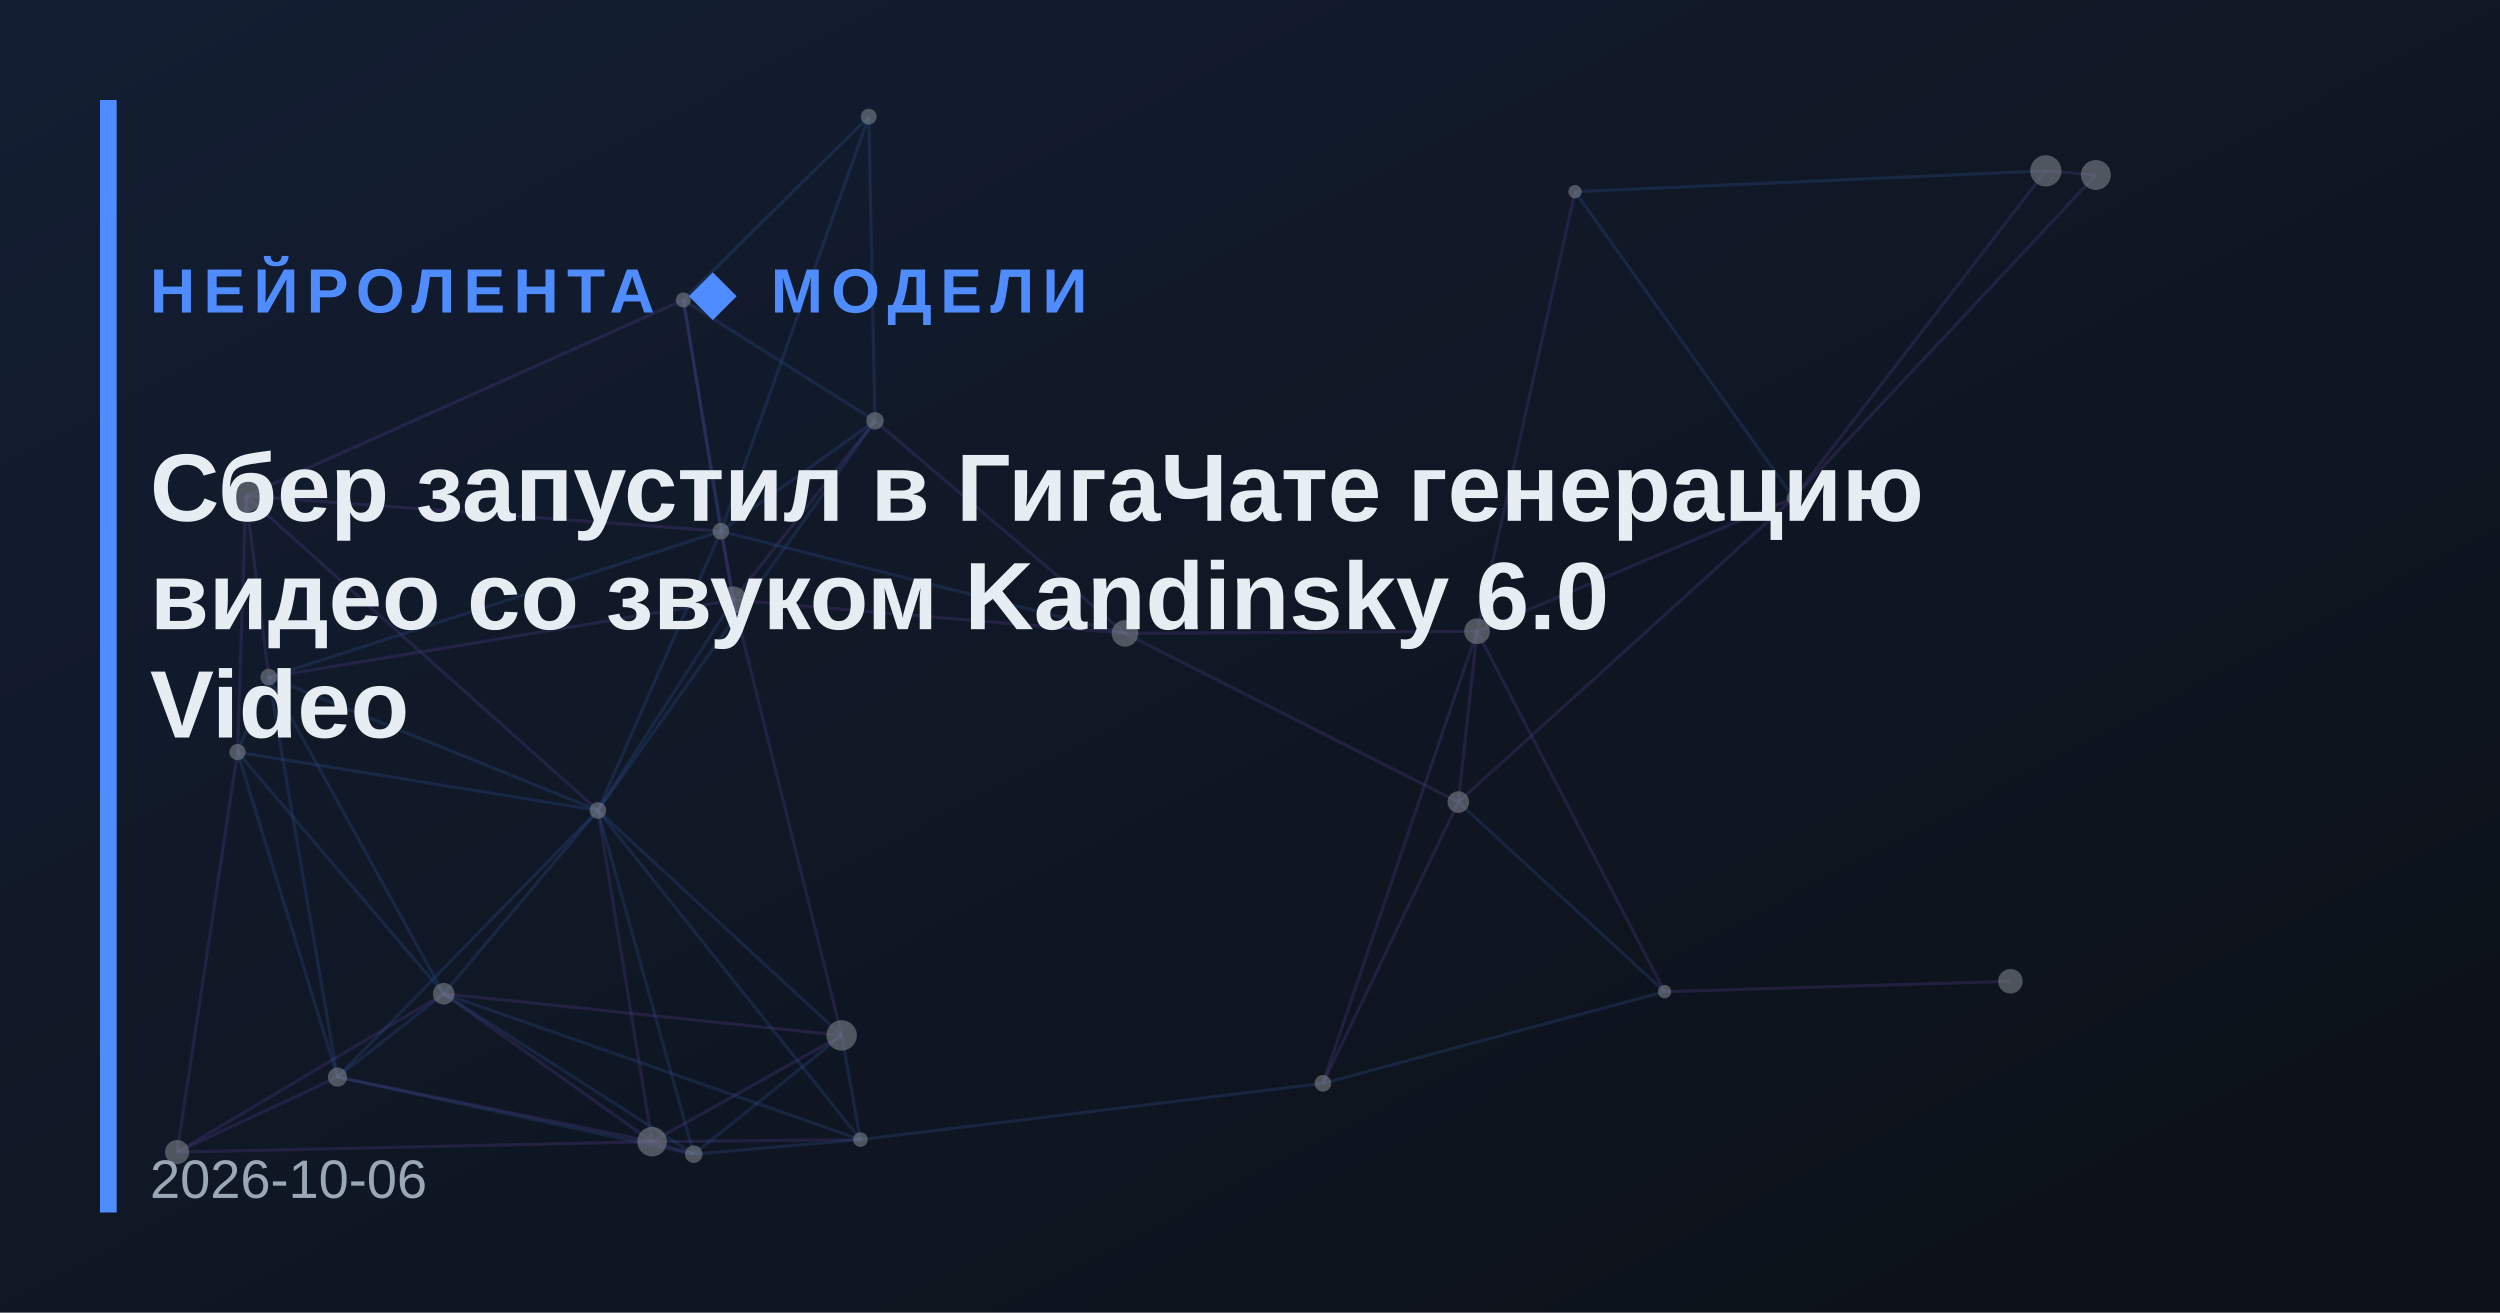
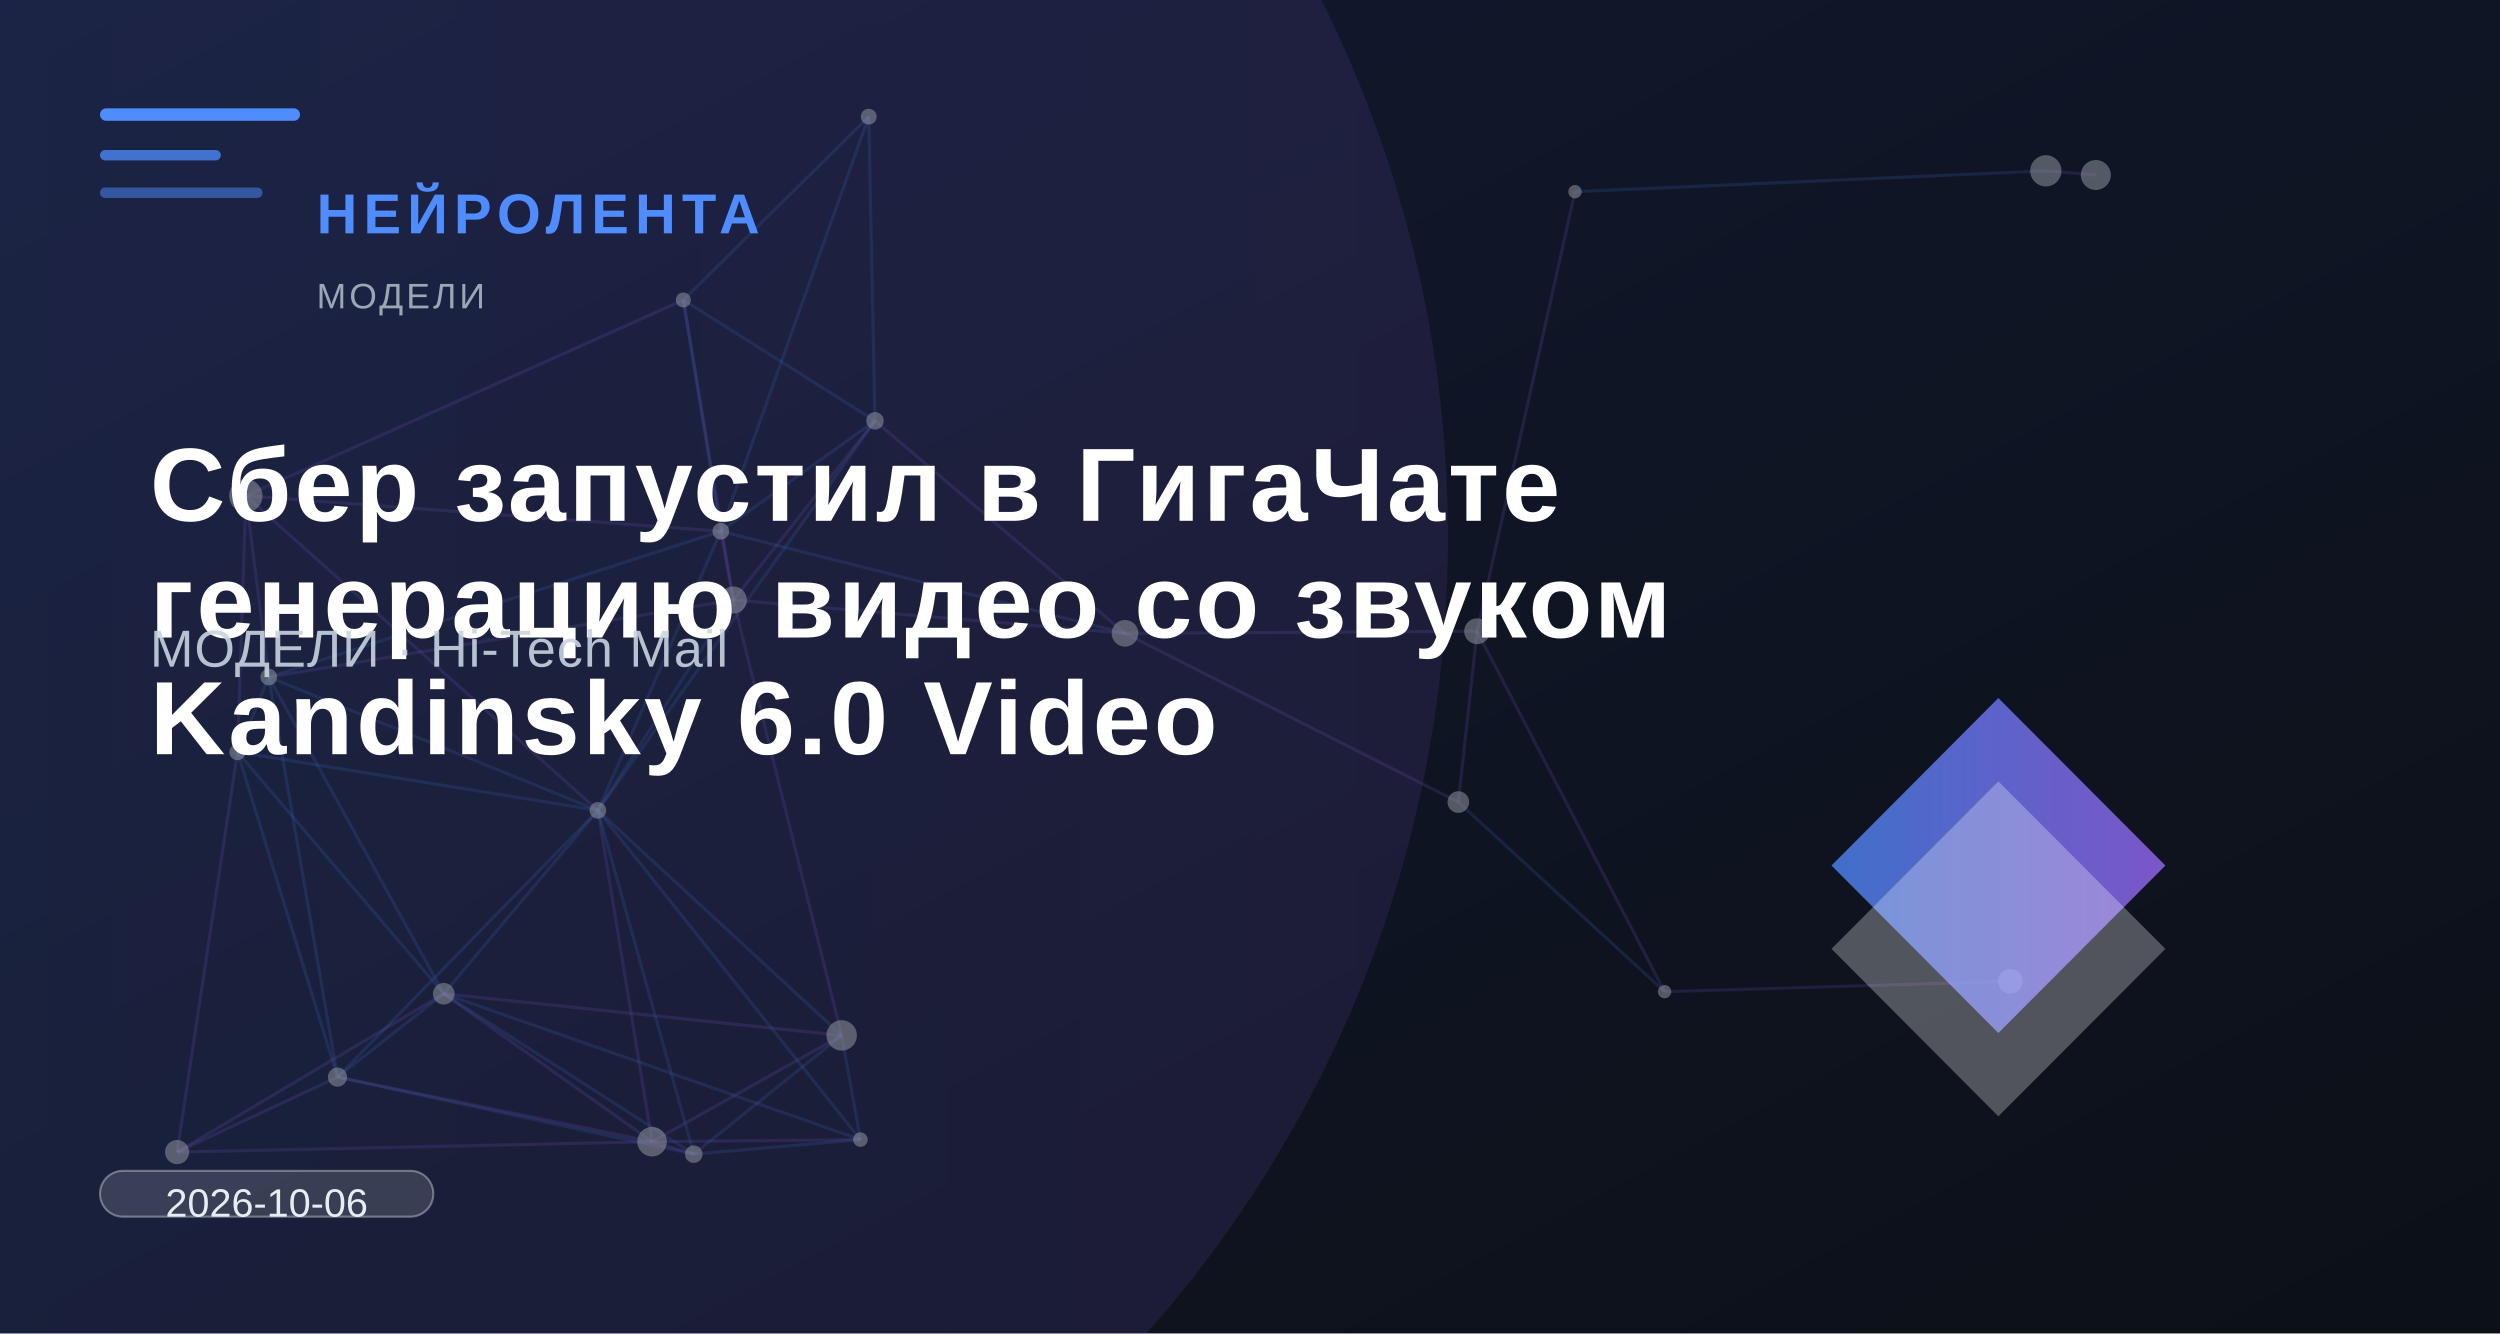
- <svg xmlns="http://www.w3.org/2000/svg" viewBox="0 0 1200 630" width="1200" height="630">
+ <svg xmlns="http://www.w3.org/2000/svg" viewBox="0 0 1200 640" width="1200" height="640">
  <defs>
    <linearGradient id="bg" x1="0" y1="0" x2="1" y2="1">
-       <stop offset="0" stop-color="#1a2a4a" />
+       <stop offset="0" stop-color="#152040" />
      <stop offset="1" stop-color="#0d1117" />
    </linearGradient>
+     <linearGradient id="glow" x1="0" y1="0" x2="1" y2="0">
+       <stop offset="0" stop-color="#4f8cff" stop-opacity="0.9" />
+       <stop offset="1" stop-color="#9d6bff" stop-opacity="0.9" />
+     </linearGradient>
  </defs>
-   <rect width="1200" height="630" fill="url(#bg)" />
-   <line x1="118" y1="238" x2="287" y2="389" stroke="#9d6bff" stroke-opacity="0.25" stroke-width="1.5" />
-   <line x1="118" y1="238" x2="129" y2="325" stroke="#9d6bff" stroke-opacity="0.25" stroke-width="1.5" />
-   <line x1="118" y1="238" x2="114" y2="361" stroke="#9d6bff" stroke-opacity="0.25" stroke-width="1.5" />
-   <line x1="118" y1="238" x2="346" y2="255" stroke="#9d6bff" stroke-opacity="0.25" stroke-width="1.5" />
-   <line x1="118" y1="238" x2="328" y2="144" stroke="#9d6bff" stroke-opacity="0.25" stroke-width="1.5" />
-   <line x1="313" y1="548" x2="85" y2="553" stroke="#9d6bff" stroke-opacity="0.25" stroke-width="1.5" />
-   <line x1="313" y1="548" x2="162" y2="517" stroke="#9d6bff" stroke-opacity="0.25" stroke-width="1.5" />
-   <line x1="313" y1="548" x2="287" y2="389" stroke="#9d6bff" stroke-opacity="0.25" stroke-width="1.5" />
-   <line x1="313" y1="548" x2="333" y2="554" stroke="#9d6bff" stroke-opacity="0.25" stroke-width="1.5" />
-   <line x1="313" y1="548" x2="413" y2="547" stroke="#9d6bff" stroke-opacity="0.25" stroke-width="1.5" />
-   <line x1="313" y1="548" x2="404" y2="497" stroke="#9d6bff" stroke-opacity="0.25" stroke-width="1.5" />
-   <line x1="313" y1="548" x2="213" y2="477" stroke="#9d6bff" stroke-opacity="0.25" stroke-width="1.5" />
-   <line x1="85" y1="553" x2="162" y2="517" stroke="#9d6bff" stroke-opacity="0.25" stroke-width="1.5" />
-   <line x1="85" y1="553" x2="114" y2="361" stroke="#9d6bff" stroke-opacity="0.25" stroke-width="1.5" />
-   <line x1="85" y1="553" x2="213" y2="477" stroke="#9d6bff" stroke-opacity="0.25" stroke-width="1.5" />
-   <line x1="965" y1="471" x2="799" y2="476" stroke="#9d6bff" stroke-opacity="0.25" stroke-width="1.5" />
-   <line x1="162" y1="517" x2="287" y2="389" stroke="#4f8cff" stroke-opacity="0.25" stroke-width="1.5" />
-   <line x1="162" y1="517" x2="333" y2="554" stroke="#4f8cff" stroke-opacity="0.25" stroke-width="1.5" />
-   <line x1="162" y1="517" x2="129" y2="325" stroke="#4f8cff" stroke-opacity="0.25" stroke-width="1.5" />
-   <line x1="162" y1="517" x2="114" y2="361" stroke="#4f8cff" stroke-opacity="0.25" stroke-width="1.5" />
-   <line x1="162" y1="517" x2="213" y2="477" stroke="#4f8cff" stroke-opacity="0.25" stroke-width="1.5" />
-   <line x1="287" y1="389" x2="333" y2="554" stroke="#4f8cff" stroke-opacity="0.25" stroke-width="1.5" />
-   <line x1="287" y1="389" x2="352" y2="288" stroke="#4f8cff" stroke-opacity="0.25" stroke-width="1.5" />
-   <line x1="287" y1="389" x2="129" y2="325" stroke="#4f8cff" stroke-opacity="0.25" stroke-width="1.5" />
-   <line x1="287" y1="389" x2="114" y2="361" stroke="#4f8cff" stroke-opacity="0.25" stroke-width="1.5" />
-   <line x1="287" y1="389" x2="346" y2="255" stroke="#4f8cff" stroke-opacity="0.25" stroke-width="1.5" />
-   <line x1="287" y1="389" x2="413" y2="547" stroke="#4f8cff" stroke-opacity="0.25" stroke-width="1.5" />
-   <line x1="287" y1="389" x2="420" y2="202" stroke="#4f8cff" stroke-opacity="0.25" stroke-width="1.5" />
-   <line x1="287" y1="389" x2="404" y2="497" stroke="#4f8cff" stroke-opacity="0.25" stroke-width="1.5" />
-   <line x1="287" y1="389" x2="213" y2="477" stroke="#4f8cff" stroke-opacity="0.25" stroke-width="1.5" />
-   <line x1="709" y1="303" x2="799" y2="476" stroke="#9d6bff" stroke-opacity="0.25" stroke-width="1.5" />
-   <line x1="709" y1="303" x2="700" y2="385" stroke="#9d6bff" stroke-opacity="0.25" stroke-width="1.5" />
-   <line x1="709" y1="303" x2="756" y2="92" stroke="#9d6bff" stroke-opacity="0.25" stroke-width="1.5" />
-   <line x1="709" y1="303" x2="540" y2="304" stroke="#9d6bff" stroke-opacity="0.25" stroke-width="1.5" />
-   <line x1="709" y1="303" x2="861" y2="239" stroke="#9d6bff" stroke-opacity="0.25" stroke-width="1.5" />
-   <line x1="709" y1="303" x2="635" y2="520" stroke="#9d6bff" stroke-opacity="0.25" stroke-width="1.5" />
-   <line x1="799" y1="476" x2="700" y2="385" stroke="#4f8cff" stroke-opacity="0.25" stroke-width="1.5" />
-   <line x1="799" y1="476" x2="635" y2="520" stroke="#4f8cff" stroke-opacity="0.25" stroke-width="1.5" />
-   <line x1="1006" y1="84" x2="982" y2="82" stroke="#9d6bff" stroke-opacity="0.25" stroke-width="1.5" />
-   <line x1="1006" y1="84" x2="861" y2="239" stroke="#9d6bff" stroke-opacity="0.25" stroke-width="1.5" />
-   <line x1="700" y1="385" x2="540" y2="304" stroke="#9d6bff" stroke-opacity="0.25" stroke-width="1.5" />
-   <line x1="700" y1="385" x2="861" y2="239" stroke="#9d6bff" stroke-opacity="0.25" stroke-width="1.5" />
-   <line x1="700" y1="385" x2="635" y2="520" stroke="#9d6bff" stroke-opacity="0.25" stroke-width="1.5" />
-   <line x1="333" y1="554" x2="413" y2="547" stroke="#4f8cff" stroke-opacity="0.25" stroke-width="1.5" />
-   <line x1="333" y1="554" x2="404" y2="497" stroke="#4f8cff" stroke-opacity="0.25" stroke-width="1.5" />
-   <line x1="333" y1="554" x2="213" y2="477" stroke="#4f8cff" stroke-opacity="0.25" stroke-width="1.5" />
-   <line x1="352" y1="288" x2="129" y2="325" stroke="#9d6bff" stroke-opacity="0.25" stroke-width="1.5" />
-   <line x1="352" y1="288" x2="346" y2="255" stroke="#9d6bff" stroke-opacity="0.25" stroke-width="1.5" />
-   <line x1="352" y1="288" x2="328" y2="144" stroke="#9d6bff" stroke-opacity="0.25" stroke-width="1.5" />
-   <line x1="352" y1="288" x2="540" y2="304" stroke="#9d6bff" stroke-opacity="0.25" stroke-width="1.5" />
-   <line x1="352" y1="288" x2="420" y2="202" stroke="#9d6bff" stroke-opacity="0.25" stroke-width="1.5" />
-   <line x1="352" y1="288" x2="404" y2="497" stroke="#9d6bff" stroke-opacity="0.25" stroke-width="1.5" />
-   <line x1="129" y1="325" x2="114" y2="361" stroke="#4f8cff" stroke-opacity="0.25" stroke-width="1.5" />
-   <line x1="129" y1="325" x2="346" y2="255" stroke="#4f8cff" stroke-opacity="0.25" stroke-width="1.5" />
-   <line x1="129" y1="325" x2="213" y2="477" stroke="#4f8cff" stroke-opacity="0.25" stroke-width="1.5" />
-   <line x1="114" y1="361" x2="213" y2="477" stroke="#4f8cff" stroke-opacity="0.25" stroke-width="1.5" />
-   <line x1="756" y1="92" x2="982" y2="82" stroke="#4f8cff" stroke-opacity="0.25" stroke-width="1.5" />
-   <line x1="756" y1="92" x2="861" y2="239" stroke="#4f8cff" stroke-opacity="0.25" stroke-width="1.5" />
-   <line x1="346" y1="255" x2="328" y2="144" stroke="#4f8cff" stroke-opacity="0.25" stroke-width="1.5" />
-   <line x1="346" y1="255" x2="540" y2="304" stroke="#4f8cff" stroke-opacity="0.25" stroke-width="1.5" />
-   <line x1="346" y1="255" x2="420" y2="202" stroke="#4f8cff" stroke-opacity="0.25" stroke-width="1.5" />
-   <line x1="346" y1="255" x2="417" y2="56" stroke="#4f8cff" stroke-opacity="0.25" stroke-width="1.5" />
-   <line x1="413" y1="547" x2="404" y2="497" stroke="#4f8cff" stroke-opacity="0.25" stroke-width="1.5" />
-   <line x1="413" y1="547" x2="213" y2="477" stroke="#4f8cff" stroke-opacity="0.25" stroke-width="1.5" />
-   <line x1="413" y1="547" x2="635" y2="520" stroke="#4f8cff" stroke-opacity="0.25" stroke-width="1.5" />
-   <line x1="328" y1="144" x2="420" y2="202" stroke="#4f8cff" stroke-opacity="0.25" stroke-width="1.5" />
-   <line x1="328" y1="144" x2="417" y2="56" stroke="#4f8cff" stroke-opacity="0.25" stroke-width="1.5" />
-   <line x1="540" y1="304" x2="420" y2="202" stroke="#9d6bff" stroke-opacity="0.25" stroke-width="1.5" />
-   <line x1="420" y1="202" x2="417" y2="56" stroke="#4f8cff" stroke-opacity="0.25" stroke-width="1.5" />
-   <line x1="982" y1="82" x2="861" y2="239" stroke="#9d6bff" stroke-opacity="0.25" stroke-width="1.5" />
-   <line x1="404" y1="497" x2="213" y2="477" stroke="#9d6bff" stroke-opacity="0.25" stroke-width="1.5" />
-   <circle cx="118" cy="238" r="8.0" fill="#e6edf3" fill-opacity="0.55" />
-   <circle cx="313" cy="548" r="7.1" fill="#e6edf3" fill-opacity="0.55" />
-   <circle cx="85" cy="553" r="5.8" fill="#e6edf3" fill-opacity="0.55" />
-   <circle cx="965" cy="471" r="5.9" fill="#e6edf3" fill-opacity="0.55" />
-   <circle cx="162" cy="517" r="4.6" fill="#e6edf3" fill-opacity="0.55" />
-   <circle cx="287" cy="389" r="4.0" fill="#e6edf3" fill-opacity="0.55" />
-   <circle cx="709" cy="303" r="6.2" fill="#e6edf3" fill-opacity="0.55" />
-   <circle cx="799" cy="476" r="3.2" fill="#e6edf3" fill-opacity="0.55" />
-   <circle cx="1006" cy="84" r="7.2" fill="#e6edf3" fill-opacity="0.55" />
-   <circle cx="700" cy="385" r="5.2" fill="#e6edf3" fill-opacity="0.55" />
-   <circle cx="333" cy="554" r="4.2" fill="#e6edf3" fill-opacity="0.55" />
-   <circle cx="352" cy="288" r="6.5" fill="#e6edf3" fill-opacity="0.55" />
-   <circle cx="129" cy="325" r="4.0" fill="#e6edf3" fill-opacity="0.55" />
-   <circle cx="114" cy="361" r="3.9" fill="#e6edf3" fill-opacity="0.55" />
-   <circle cx="756" cy="92" r="3.2" fill="#e6edf3" fill-opacity="0.55" />
-   <circle cx="346" cy="255" r="4.0" fill="#e6edf3" fill-opacity="0.55" />
-   <circle cx="413" cy="547" r="3.5" fill="#e6edf3" fill-opacity="0.55" />
-   <circle cx="328" cy="144" r="3.6" fill="#e6edf3" fill-opacity="0.55" />
-   <circle cx="540" cy="304" r="6.4" fill="#e6edf3" fill-opacity="0.55" />
-   <circle cx="420" cy="202" r="4.2" fill="#e6edf3" fill-opacity="0.55" />
-   <circle cx="417" cy="56" r="3.8" fill="#e6edf3" fill-opacity="0.55" />
-   <circle cx="982" cy="82" r="7.5" fill="#e6edf3" fill-opacity="0.55" />
-   <circle cx="404" cy="497" r="7.3" fill="#e6edf3" fill-opacity="0.55" />
-   <circle cx="213" cy="477" r="5.2" fill="#e6edf3" fill-opacity="0.55" />
-   <circle cx="861" cy="239" r="3.4" fill="#e6edf3" fill-opacity="0.55" />
-   <circle cx="635" cy="520" r="4.0" fill="#e6edf3" fill-opacity="0.55" />
-   <rect x="0" y="0" width="1200" height="630" fill="#0d1117" fill-opacity="0.45" />
-   <rect x="48" y="48" width="8" height="534" fill="#4f8cff" />
-   <text x="72" y="150" font-family="Arial, sans-serif" font-size="30" font-weight="bold" fill="#4f8cff" letter-spacing="4">НЕЙРОЛЕНТА ◆ МОДЕЛИ</text>
-   <text x="72" y="250" font-family="Arial, sans-serif" font-size="46" font-weight="bold" fill="#e6edf3">
-     <tspan x="72" dy="0">Сбер запустил в ГигаЧате генерацию</tspan>
-     <tspan x="72" dy="52">видео со звуком Kandinsky 6.0</tspan>
-     <tspan x="72" dy="52">Video</tspan>
+   <rect width="1200" height="640" fill="url(#bg)" />
+   <circle cx="118" cy="258" r="577" fill="url(#glow)" opacity="0.18" />
+   <line x1="118" y1="238" x2="287" y2="389" stroke="#9d6bff" stroke-opacity="0.22" stroke-width="1.5" />
+   <line x1="118" y1="238" x2="129" y2="325" stroke="#9d6bff" stroke-opacity="0.22" stroke-width="1.5" />
+   <line x1="118" y1="238" x2="114" y2="361" stroke="#9d6bff" stroke-opacity="0.22" stroke-width="1.5" />
+   <line x1="118" y1="238" x2="346" y2="255" stroke="#9d6bff" stroke-opacity="0.22" stroke-width="1.5" />
+   <line x1="118" y1="238" x2="328" y2="144" stroke="#9d6bff" stroke-opacity="0.22" stroke-width="1.5" />
+   <line x1="313" y1="548" x2="85" y2="553" stroke="#9d6bff" stroke-opacity="0.22" stroke-width="1.5" />
+   <line x1="313" y1="548" x2="162" y2="517" stroke="#9d6bff" stroke-opacity="0.22" stroke-width="1.5" />
+   <line x1="313" y1="548" x2="287" y2="389" stroke="#9d6bff" stroke-opacity="0.22" stroke-width="1.5" />
+   <line x1="313" y1="548" x2="333" y2="554" stroke="#9d6bff" stroke-opacity="0.22" stroke-width="1.5" />
+   <line x1="313" y1="548" x2="413" y2="547" stroke="#9d6bff" stroke-opacity="0.22" stroke-width="1.5" />
+   <line x1="313" y1="548" x2="404" y2="497" stroke="#9d6bff" stroke-opacity="0.22" stroke-width="1.5" />
+   <line x1="313" y1="548" x2="213" y2="477" stroke="#9d6bff" stroke-opacity="0.22" stroke-width="1.5" />
+   <line x1="85" y1="553" x2="162" y2="517" stroke="#9d6bff" stroke-opacity="0.22" stroke-width="1.5" />
+   <line x1="85" y1="553" x2="114" y2="361" stroke="#9d6bff" stroke-opacity="0.22" stroke-width="1.5" />
+   <line x1="85" y1="553" x2="213" y2="477" stroke="#9d6bff" stroke-opacity="0.22" stroke-width="1.5" />
+   <line x1="965" y1="471" x2="799" y2="476" stroke="#9d6bff" stroke-opacity="0.22" stroke-width="1.5" />
+   <line x1="162" y1="517" x2="287" y2="389" stroke="#4f8cff" stroke-opacity="0.22" stroke-width="1.5" />
+   <line x1="162" y1="517" x2="333" y2="554" stroke="#4f8cff" stroke-opacity="0.22" stroke-width="1.5" />
+   <line x1="162" y1="517" x2="129" y2="325" stroke="#4f8cff" stroke-opacity="0.22" stroke-width="1.5" />
+   <line x1="162" y1="517" x2="114" y2="361" stroke="#4f8cff" stroke-opacity="0.22" stroke-width="1.5" />
+   <line x1="162" y1="517" x2="213" y2="477" stroke="#4f8cff" stroke-opacity="0.22" stroke-width="1.5" />
+   <line x1="287" y1="389" x2="333" y2="554" stroke="#4f8cff" stroke-opacity="0.22" stroke-width="1.5" />
+   <line x1="287" y1="389" x2="352" y2="288" stroke="#4f8cff" stroke-opacity="0.22" stroke-width="1.5" />
+   <line x1="287" y1="389" x2="129" y2="325" stroke="#4f8cff" stroke-opacity="0.22" stroke-width="1.5" />
+   <line x1="287" y1="389" x2="114" y2="361" stroke="#4f8cff" stroke-opacity="0.22" stroke-width="1.5" />
+   <line x1="287" y1="389" x2="346" y2="255" stroke="#4f8cff" stroke-opacity="0.22" stroke-width="1.5" />
+   <line x1="287" y1="389" x2="413" y2="547" stroke="#4f8cff" stroke-opacity="0.22" stroke-width="1.5" />
+   <line x1="287" y1="389" x2="420" y2="202" stroke="#4f8cff" stroke-opacity="0.22" stroke-width="1.5" />
+   <line x1="287" y1="389" x2="404" y2="497" stroke="#4f8cff" stroke-opacity="0.22" stroke-width="1.5" />
+   <line x1="287" y1="389" x2="213" y2="477" stroke="#4f8cff" stroke-opacity="0.22" stroke-width="1.5" />
+   <line x1="709" y1="303" x2="799" y2="476" stroke="#9d6bff" stroke-opacity="0.22" stroke-width="1.5" />
+   <line x1="709" y1="303" x2="700" y2="385" stroke="#9d6bff" stroke-opacity="0.22" stroke-width="1.5" />
+   <line x1="709" y1="303" x2="756" y2="92" stroke="#9d6bff" stroke-opacity="0.22" stroke-width="1.5" />
+   <line x1="709" y1="303" x2="540" y2="304" stroke="#9d6bff" stroke-opacity="0.22" stroke-width="1.5" />
+   <line x1="799" y1="476" x2="700" y2="385" stroke="#4f8cff" stroke-opacity="0.22" stroke-width="1.5" />
+   <line x1="1006" y1="84" x2="982" y2="82" stroke="#9d6bff" stroke-opacity="0.22" stroke-width="1.5" />
+   <line x1="700" y1="385" x2="540" y2="304" stroke="#9d6bff" stroke-opacity="0.22" stroke-width="1.5" />
+   <line x1="333" y1="554" x2="413" y2="547" stroke="#4f8cff" stroke-opacity="0.22" stroke-width="1.5" />
+   <line x1="333" y1="554" x2="404" y2="497" stroke="#4f8cff" stroke-opacity="0.22" stroke-width="1.5" />
+   <line x1="333" y1="554" x2="213" y2="477" stroke="#4f8cff" stroke-opacity="0.22" stroke-width="1.5" />
+   <line x1="352" y1="288" x2="129" y2="325" stroke="#9d6bff" stroke-opacity="0.22" stroke-width="1.5" />
+   <line x1="352" y1="288" x2="346" y2="255" stroke="#9d6bff" stroke-opacity="0.22" stroke-width="1.5" />
+   <line x1="352" y1="288" x2="328" y2="144" stroke="#9d6bff" stroke-opacity="0.22" stroke-width="1.5" />
+   <line x1="352" y1="288" x2="540" y2="304" stroke="#9d6bff" stroke-opacity="0.22" stroke-width="1.5" />
+   <line x1="352" y1="288" x2="420" y2="202" stroke="#9d6bff" stroke-opacity="0.22" stroke-width="1.5" />
+   <line x1="352" y1="288" x2="404" y2="497" stroke="#9d6bff" stroke-opacity="0.22" stroke-width="1.5" />
+   <line x1="129" y1="325" x2="114" y2="361" stroke="#4f8cff" stroke-opacity="0.22" stroke-width="1.5" />
+   <line x1="129" y1="325" x2="346" y2="255" stroke="#4f8cff" stroke-opacity="0.22" stroke-width="1.5" />
+   <line x1="129" y1="325" x2="213" y2="477" stroke="#4f8cff" stroke-opacity="0.22" stroke-width="1.5" />
+   <line x1="114" y1="361" x2="213" y2="477" stroke="#4f8cff" stroke-opacity="0.22" stroke-width="1.5" />
+   <line x1="756" y1="92" x2="982" y2="82" stroke="#4f8cff" stroke-opacity="0.22" stroke-width="1.5" />
+   <line x1="346" y1="255" x2="328" y2="144" stroke="#4f8cff" stroke-opacity="0.22" stroke-width="1.5" />
+   <line x1="346" y1="255" x2="540" y2="304" stroke="#4f8cff" stroke-opacity="0.22" stroke-width="1.5" />
+   <line x1="346" y1="255" x2="420" y2="202" stroke="#4f8cff" stroke-opacity="0.22" stroke-width="1.5" />
+   <line x1="346" y1="255" x2="417" y2="56" stroke="#4f8cff" stroke-opacity="0.22" stroke-width="1.5" />
+   <line x1="413" y1="547" x2="404" y2="497" stroke="#4f8cff" stroke-opacity="0.22" stroke-width="1.5" />
+   <line x1="413" y1="547" x2="213" y2="477" stroke="#4f8cff" stroke-opacity="0.22" stroke-width="1.5" />
+   <line x1="328" y1="144" x2="420" y2="202" stroke="#4f8cff" stroke-opacity="0.22" stroke-width="1.5" />
+   <line x1="328" y1="144" x2="417" y2="56" stroke="#4f8cff" stroke-opacity="0.22" stroke-width="1.5" />
+   <line x1="540" y1="304" x2="420" y2="202" stroke="#9d6bff" stroke-opacity="0.22" stroke-width="1.5" />
+   <line x1="420" y1="202" x2="417" y2="56" stroke="#4f8cff" stroke-opacity="0.22" stroke-width="1.5" />
+   <line x1="404" y1="497" x2="213" y2="477" stroke="#9d6bff" stroke-opacity="0.22" stroke-width="1.5" />
+   <circle cx="118" cy="238" r="8.0" fill="#e6edf3" fill-opacity="0.5" />
+   <circle cx="313" cy="548" r="7.1" fill="#e6edf3" fill-opacity="0.5" />
+   <circle cx="85" cy="553" r="5.8" fill="#e6edf3" fill-opacity="0.5" />
+   <circle cx="965" cy="471" r="5.9" fill="#e6edf3" fill-opacity="0.5" />
+   <circle cx="162" cy="517" r="4.6" fill="#e6edf3" fill-opacity="0.5" />
+   <circle cx="287" cy="389" r="4.0" fill="#e6edf3" fill-opacity="0.5" />
+   <circle cx="709" cy="303" r="6.2" fill="#e6edf3" fill-opacity="0.5" />
+   <circle cx="799" cy="476" r="3.2" fill="#e6edf3" fill-opacity="0.5" />
+   <circle cx="1006" cy="84" r="7.2" fill="#e6edf3" fill-opacity="0.5" />
+   <circle cx="700" cy="385" r="5.2" fill="#e6edf3" fill-opacity="0.5" />
+   <circle cx="333" cy="554" r="4.2" fill="#e6edf3" fill-opacity="0.5" />
+   <circle cx="352" cy="288" r="6.5" fill="#e6edf3" fill-opacity="0.5" />
+   <circle cx="129" cy="325" r="4.0" fill="#e6edf3" fill-opacity="0.5" />
+   <circle cx="114" cy="361" r="3.9" fill="#e6edf3" fill-opacity="0.5" />
+   <circle cx="756" cy="92" r="3.2" fill="#e6edf3" fill-opacity="0.5" />
+   <circle cx="346" cy="255" r="4.0" fill="#e6edf3" fill-opacity="0.5" />
+   <circle cx="413" cy="547" r="3.5" fill="#e6edf3" fill-opacity="0.5" />
+   <circle cx="328" cy="144" r="3.6" fill="#e6edf3" fill-opacity="0.5" />
+   <circle cx="540" cy="304" r="6.4" fill="#e6edf3" fill-opacity="0.5" />
+   <circle cx="420" cy="202" r="4.2" fill="#e6edf3" fill-opacity="0.5" />
+   <circle cx="417" cy="56" r="3.8" fill="#e6edf3" fill-opacity="0.5" />
+   <circle cx="982" cy="82" r="7.5" fill="#e6edf3" fill-opacity="0.5" />
+   <circle cx="404" cy="497" r="7.3" fill="#e6edf3" fill-opacity="0.5" />
+   <circle cx="213" cy="477" r="5.2" fill="#e6edf3" fill-opacity="0.5" />
+   <rect x="0" y="0" width="1200" height="640" fill="rgba(13,17,23,0.35)" />
+   <rect x="48" y="52" width="96" height="6" rx="3" fill="#4f8cff" />
+   <rect x="48" y="72" width="58" height="5" rx="2.5" fill="#4f8cff" opacity="0.75" />
+   <rect x="48" y="90" width="78" height="5" rx="2.5" fill="#4f8cff" opacity="0.5" />
+   <text x="152" y="112" font-family="Arial, sans-serif" font-size="27" font-weight="bold" fill="#4f8cff" letter-spacing="3">НЕЙРОЛЕНТА</text>
+   <text x="152" y="148" font-family="Arial, sans-serif" font-size="17" fill="#9aa7b5" letter-spacing="1.5">МОДЕЛИ</text>
+   <rect x="48" y="562" width="160" height="22" rx="11" fill="rgba(255,255,255,0.14)" stroke="rgba(255,255,255,0.35)" />
+   <text x="128" y="584" font-family="Arial, sans-serif" font-size="19" fill="#e6edf3" text-anchor="middle">2026-10-06</text>
+   <text x="72" y="250" font-family="Arial, sans-serif" font-size="50" font-weight="bold" fill="#ffffff" letter-spacing="1.5">
+     <tspan x="72" dy="0">Сбер запустил в ГигаЧате</tspan>
+     <tspan x="72" dy="56">генерацию видео со звуком</tspan>
+     <tspan x="72" dy="56">Kandinsky 6.0 Video</tspan>
  </text>
-   <text x="72" y="575" font-family="Arial, sans-serif" font-size="26" fill="#9aa7b5">2026-10-06</text>
+   <text x="72" y="320" font-family="Arial, sans-serif" font-size="25" fill="#c8d4e0" opacity="0.9" letter-spacing="0.5">МОДЕЛИ · Hi-Tech Mail</text>
+   <text x="1040" y="470" font-family="Arial, sans-serif" font-size="210" font-weight="bold" fill="url(#glow)" text-anchor="end" opacity="0.85">◆</text>
+   <text x="1040" y="510" font-family="Arial, sans-serif" font-size="210" font-weight="bold" fill="rgba(255,255,255,0.35)" text-anchor="end" opacity="0.8">◆</text>
</svg>
